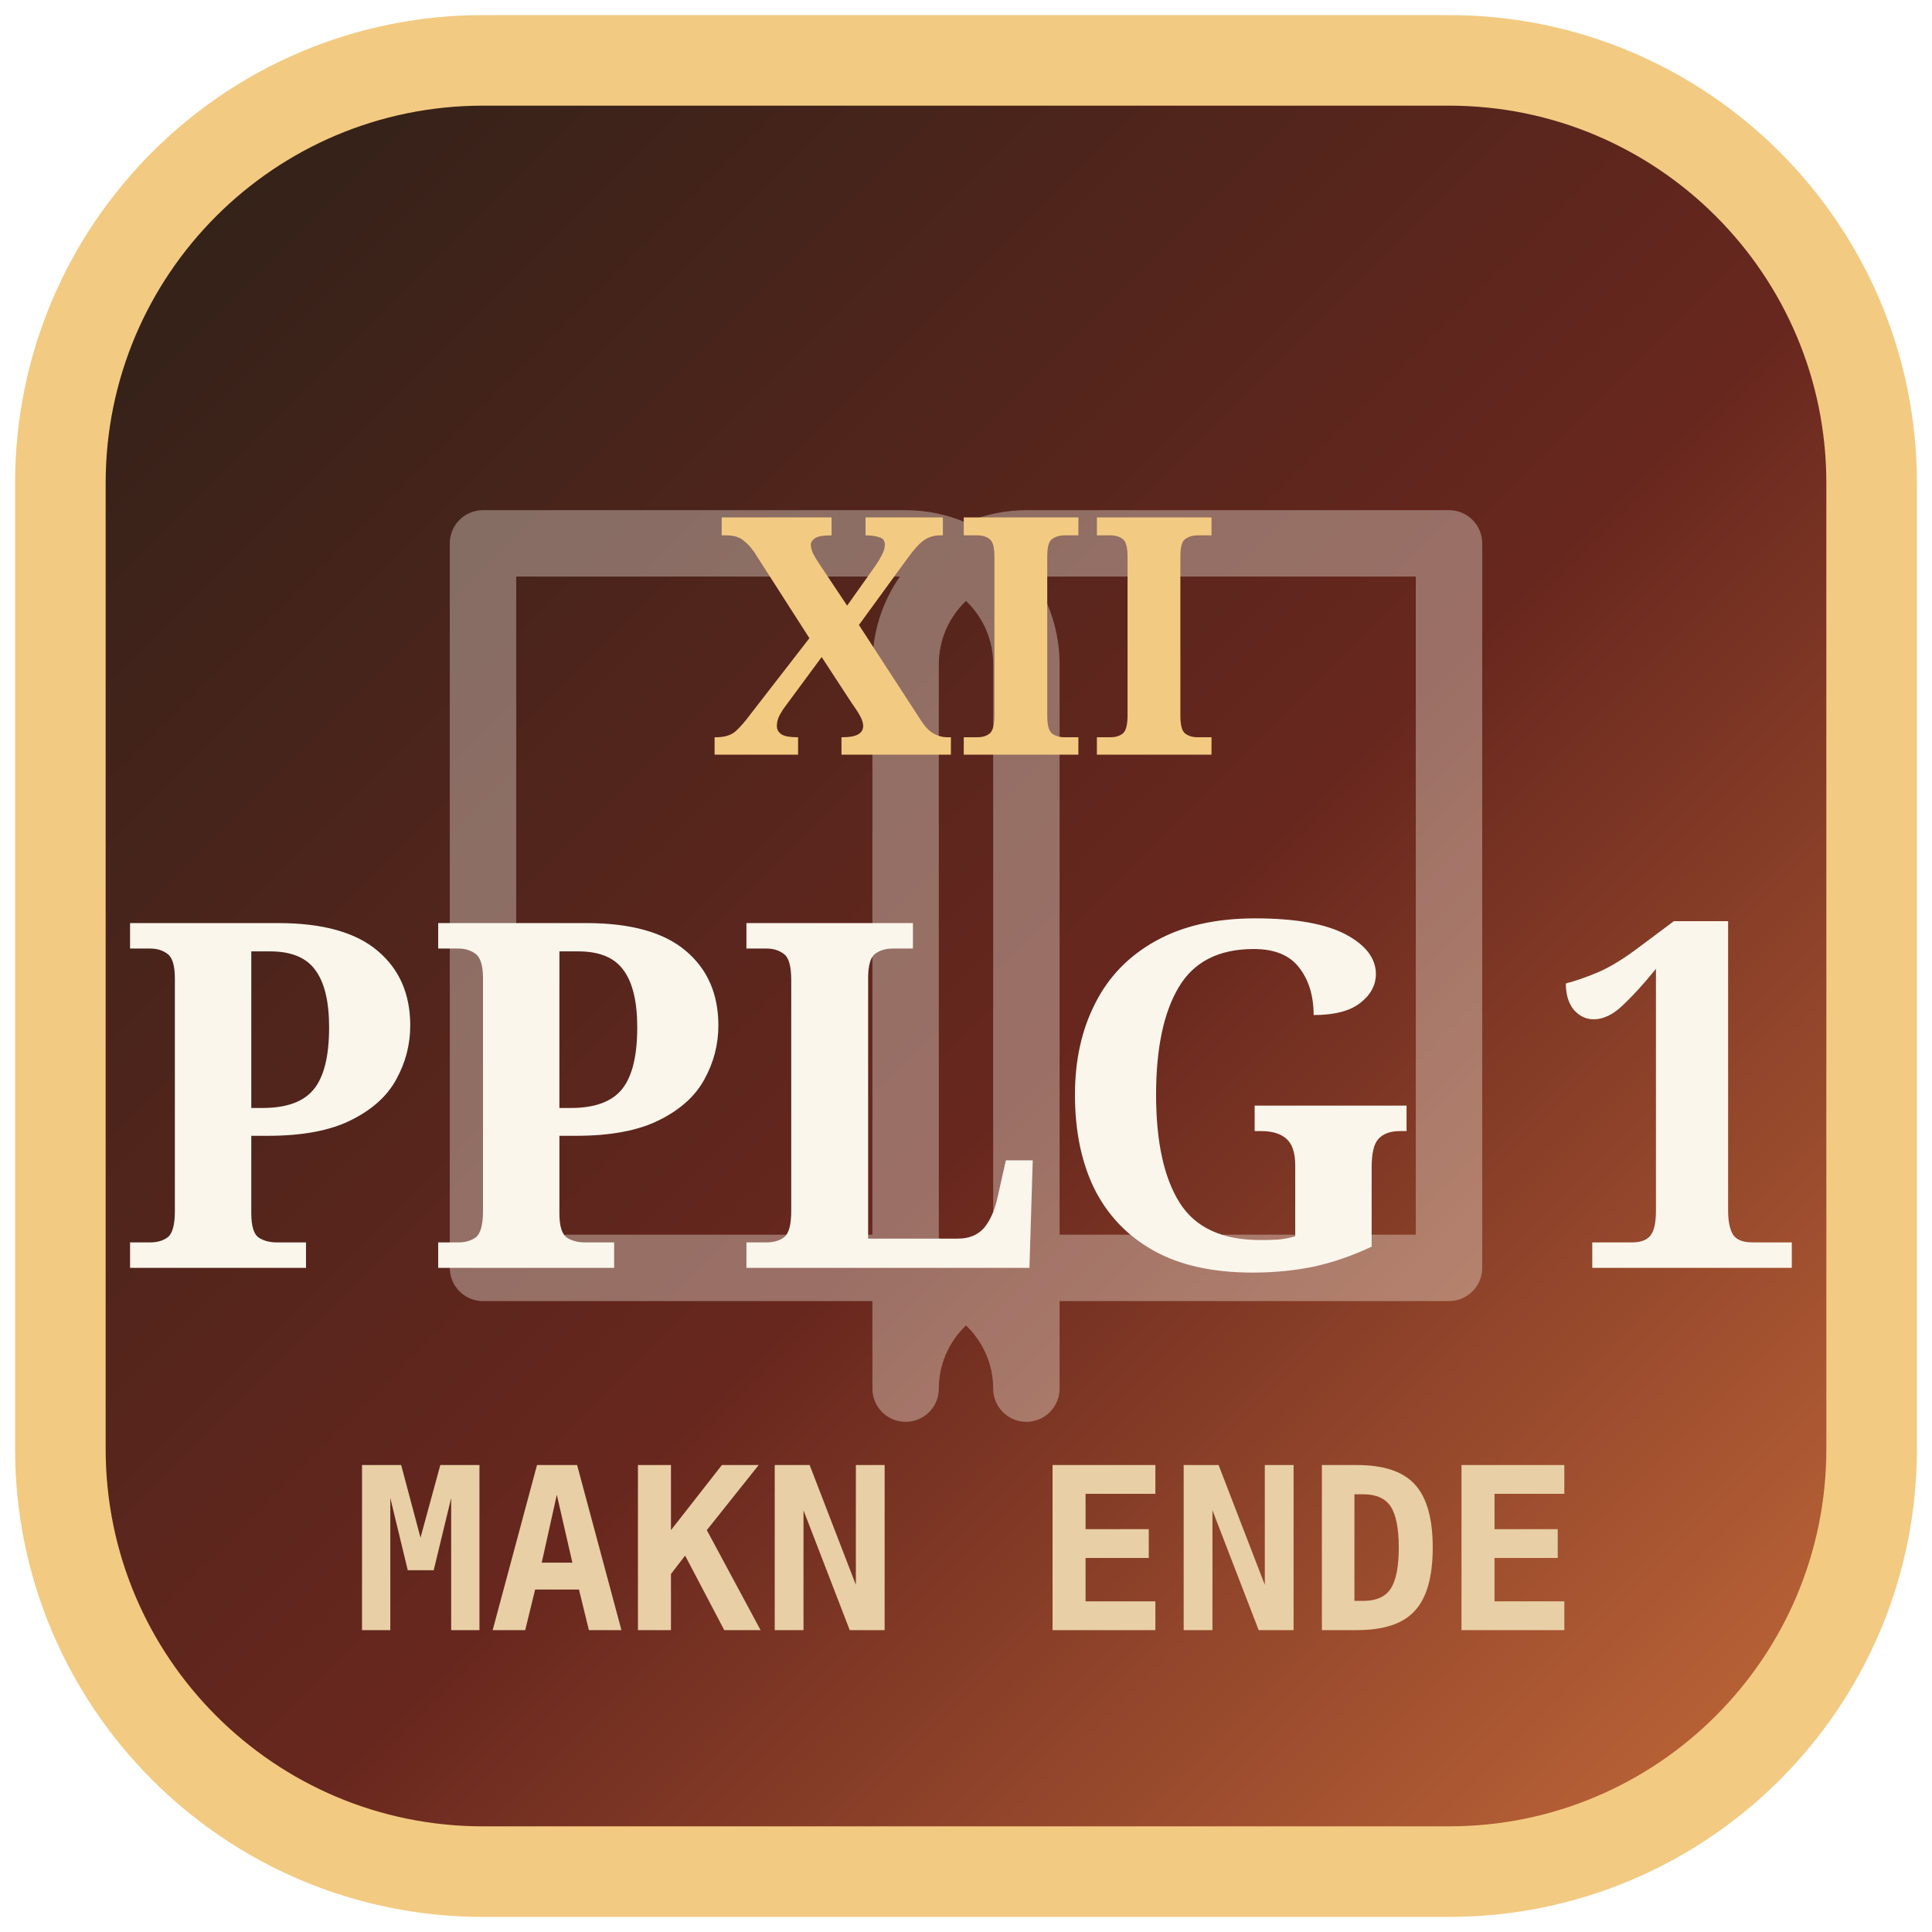
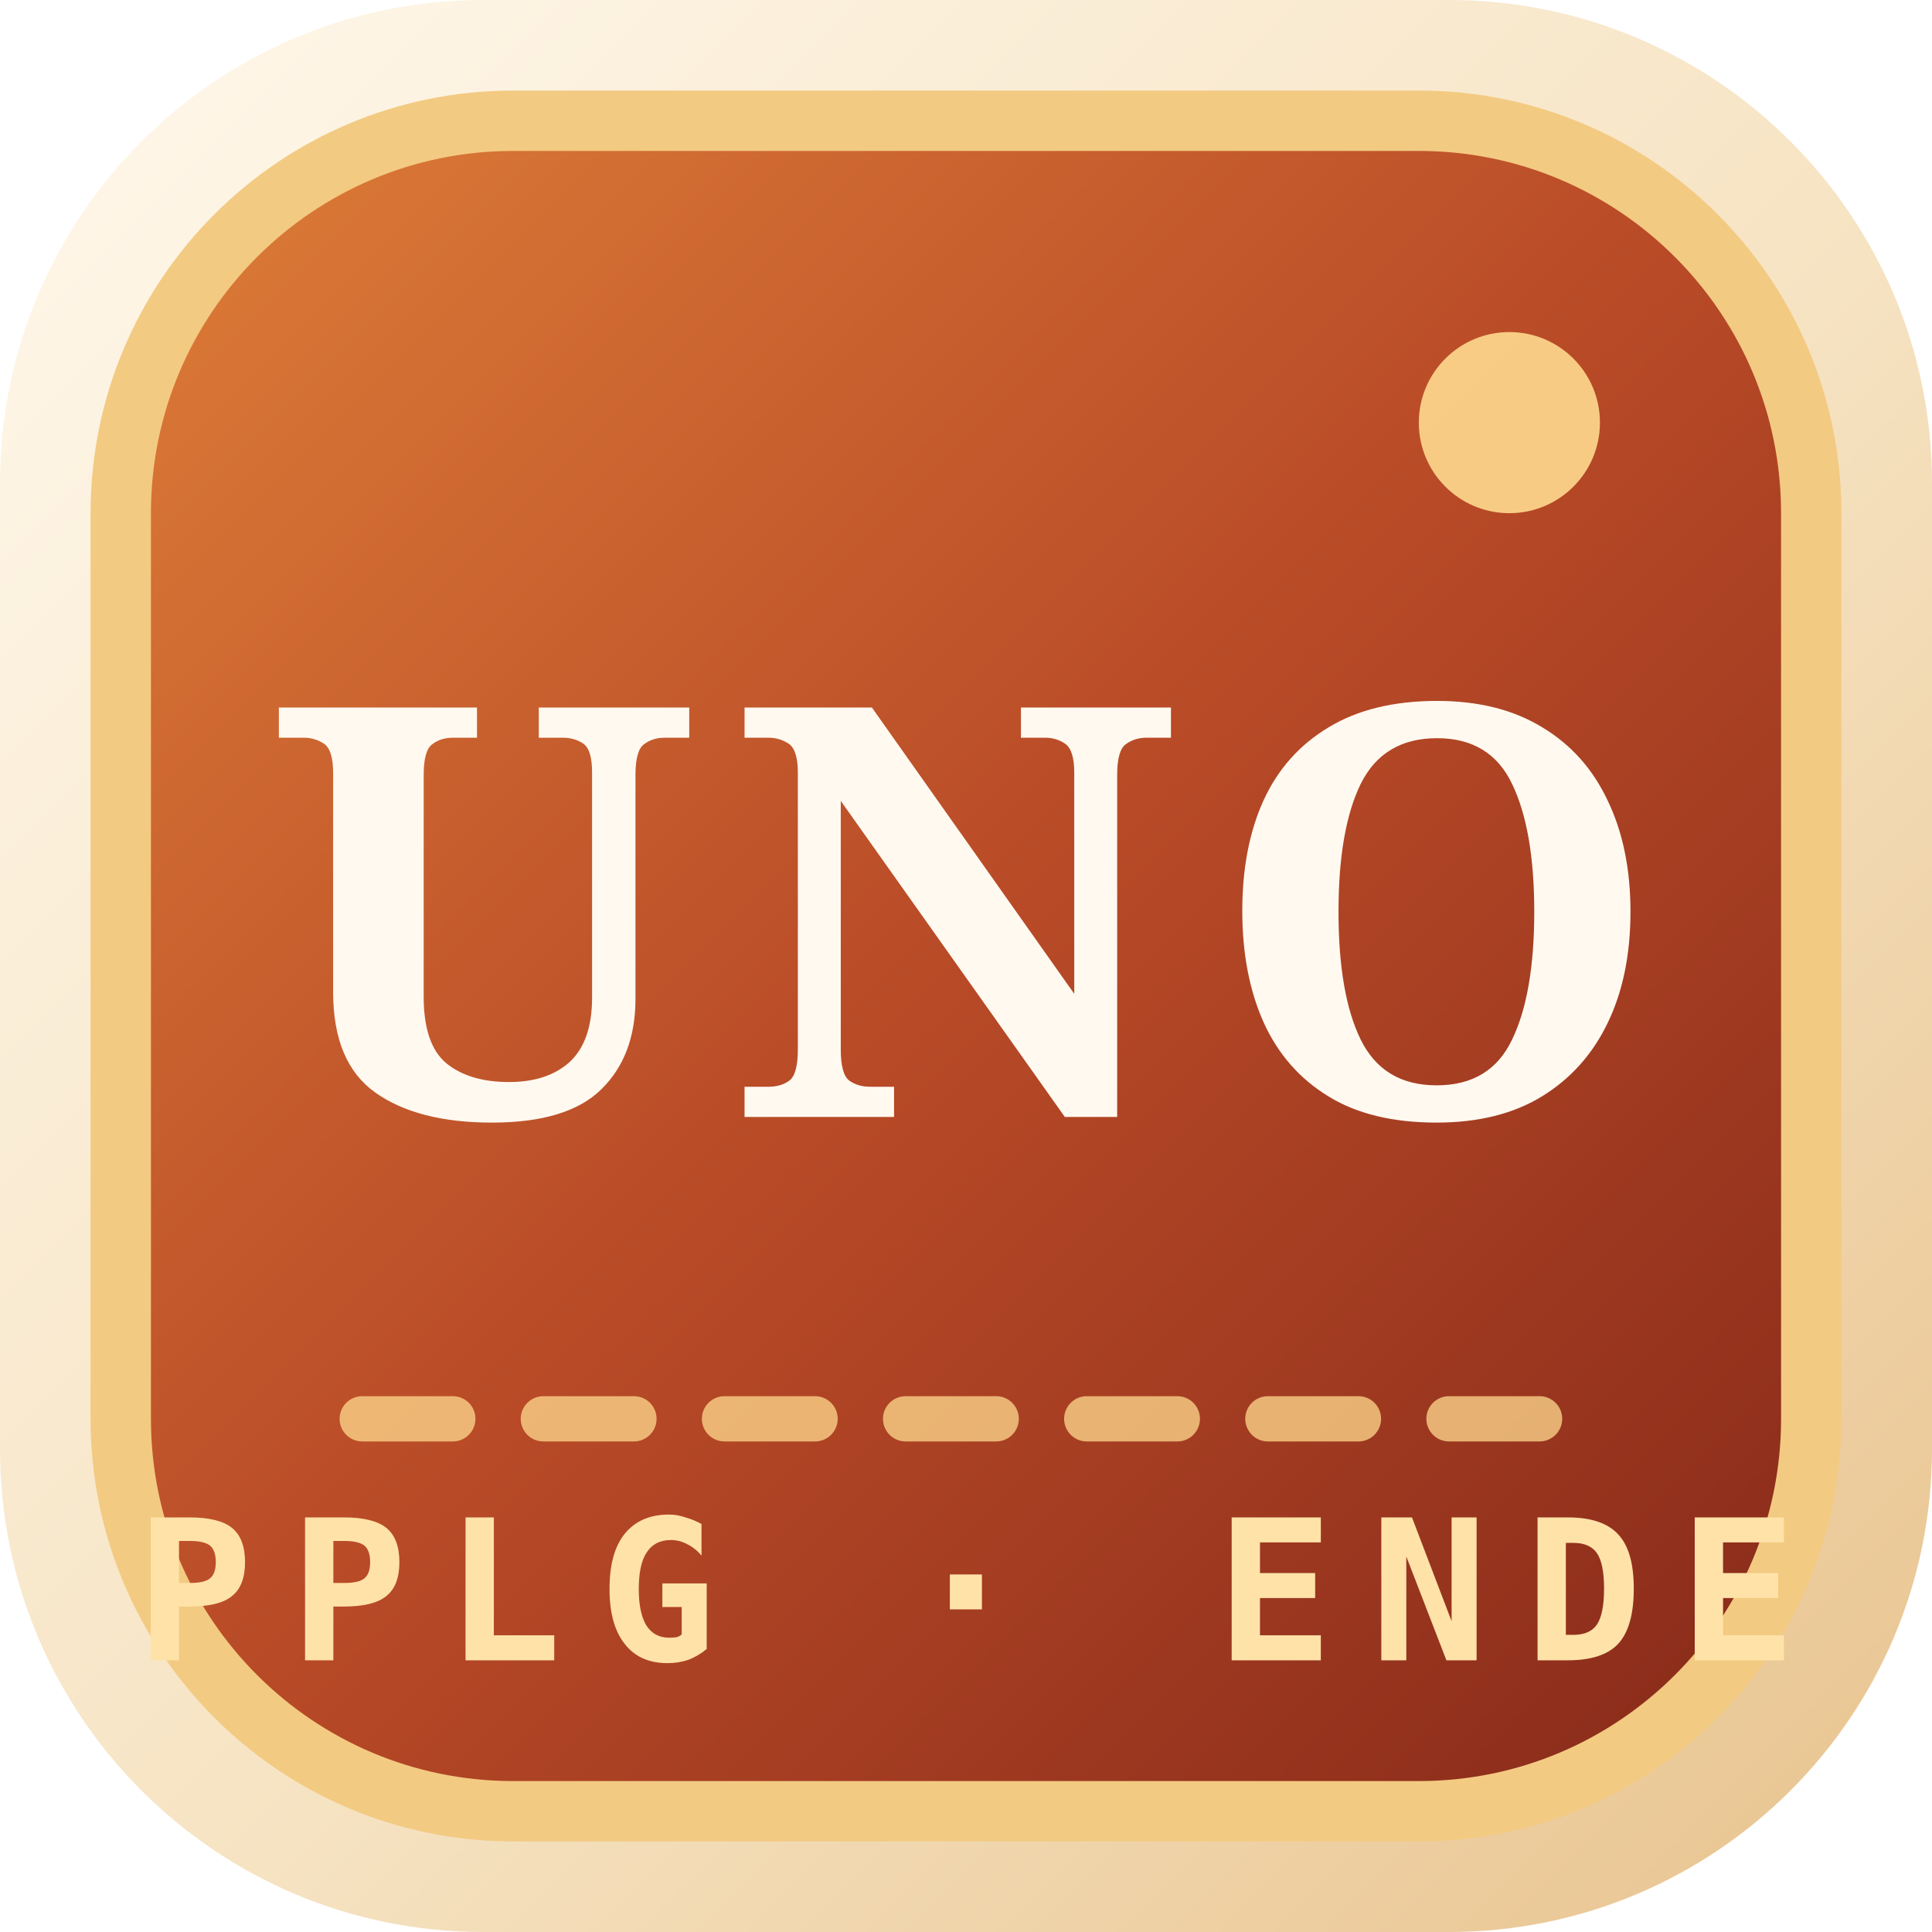
- <svg xmlns="http://www.w3.org/2000/svg" viewBox="0 0 64 64">
+ <svg xmlns="http://www.w3.org/2000/svg" viewBox="0 0 64 64" fill="none">
  <defs>
-     <linearGradient id="bg" x1="0" y1="0" x2="1" y2="1">
-       <stop offset="0%" stop-color="#2b2118" />
-       <stop offset="55%" stop-color="#68271e" />
-       <stop offset="100%" stop-color="#c86d3b" />
+     <linearGradient id="unoBg" x1="0" y1="0" x2="64" y2="64" gradientUnits="userSpaceOnUse">
+       <stop offset="0%" stop-color="#fff8ec" />
+       <stop offset="55%" stop-color="#f6e3c2" />
+       <stop offset="100%" stop-color="#e8c28d" />
+     </linearGradient>
+     <linearGradient id="unoBadge" x1="8" y1="8" x2="56" y2="56" gradientUnits="userSpaceOnUse">
+       <stop offset="0%" stop-color="#d97736" />
+       <stop offset="50%" stop-color="#b84a27" />
+       <stop offset="100%" stop-color="#8c2d1b" />
    </linearGradient>
  </defs>
-   <rect x="2" y="2" width="60" height="60" rx="14" fill="url(#bg)" stroke="#f3ca82" stroke-width="3" />
-   <path d="M16 18h14c2.2 0 4 1.8 4 4v24c0-2.2-1.8-4-4-4H16V18zm32 0H34c-2.2 0-4 1.8-4 4v24c0-2.2 1.8-4 4-4h14V18z" fill="none" stroke="#fbf6ec" stroke-width="2.2" stroke-linejoin="round" opacity="0.35" />
-   <text x="32" y="25" text-anchor="middle" font-family="Georgia, serif" font-size="11" font-weight="bold" fill="#f3ca82">XII</text>
-   <text x="32" y="42" text-anchor="middle" font-family="Georgia, serif" font-size="16" font-weight="bold" fill="#fbf6ec">PPLG 1</text>
-   <text x="32" y="54" text-anchor="middle" font-family="monospace" font-size="7.5" font-weight="bold" fill="#e8cfa6">MAKN ENDE</text>
+   <rect width="64" height="64" rx="16" fill="url(#unoBg)" />
+   <rect x="4" y="4" width="56" height="56" rx="13" fill="url(#unoBadge)" stroke="#f3ca82" stroke-width="2" />
+   <circle cx="50" cy="14" r="3" fill="#ffd98e" opacity="0.9" />
+   <path d="M12 47 H52" stroke="#ffd98e" stroke-width="1.5" stroke-linecap="round" stroke-dasharray="3 3" opacity="0.75" />
+   <text x="32" y="37" text-anchor="middle" font-family="Georgia, serif" font-size="19" font-weight="900" letter-spacing="1" fill="#fff9f0">
+     UNO
+   </text>
+   <text x="32" y="55" text-anchor="middle" font-family="monospace" font-size="6.5" font-weight="700" letter-spacing="1.2" fill="#ffe2a8">
+     PPLG · ENDE
+   </text>
</svg>
